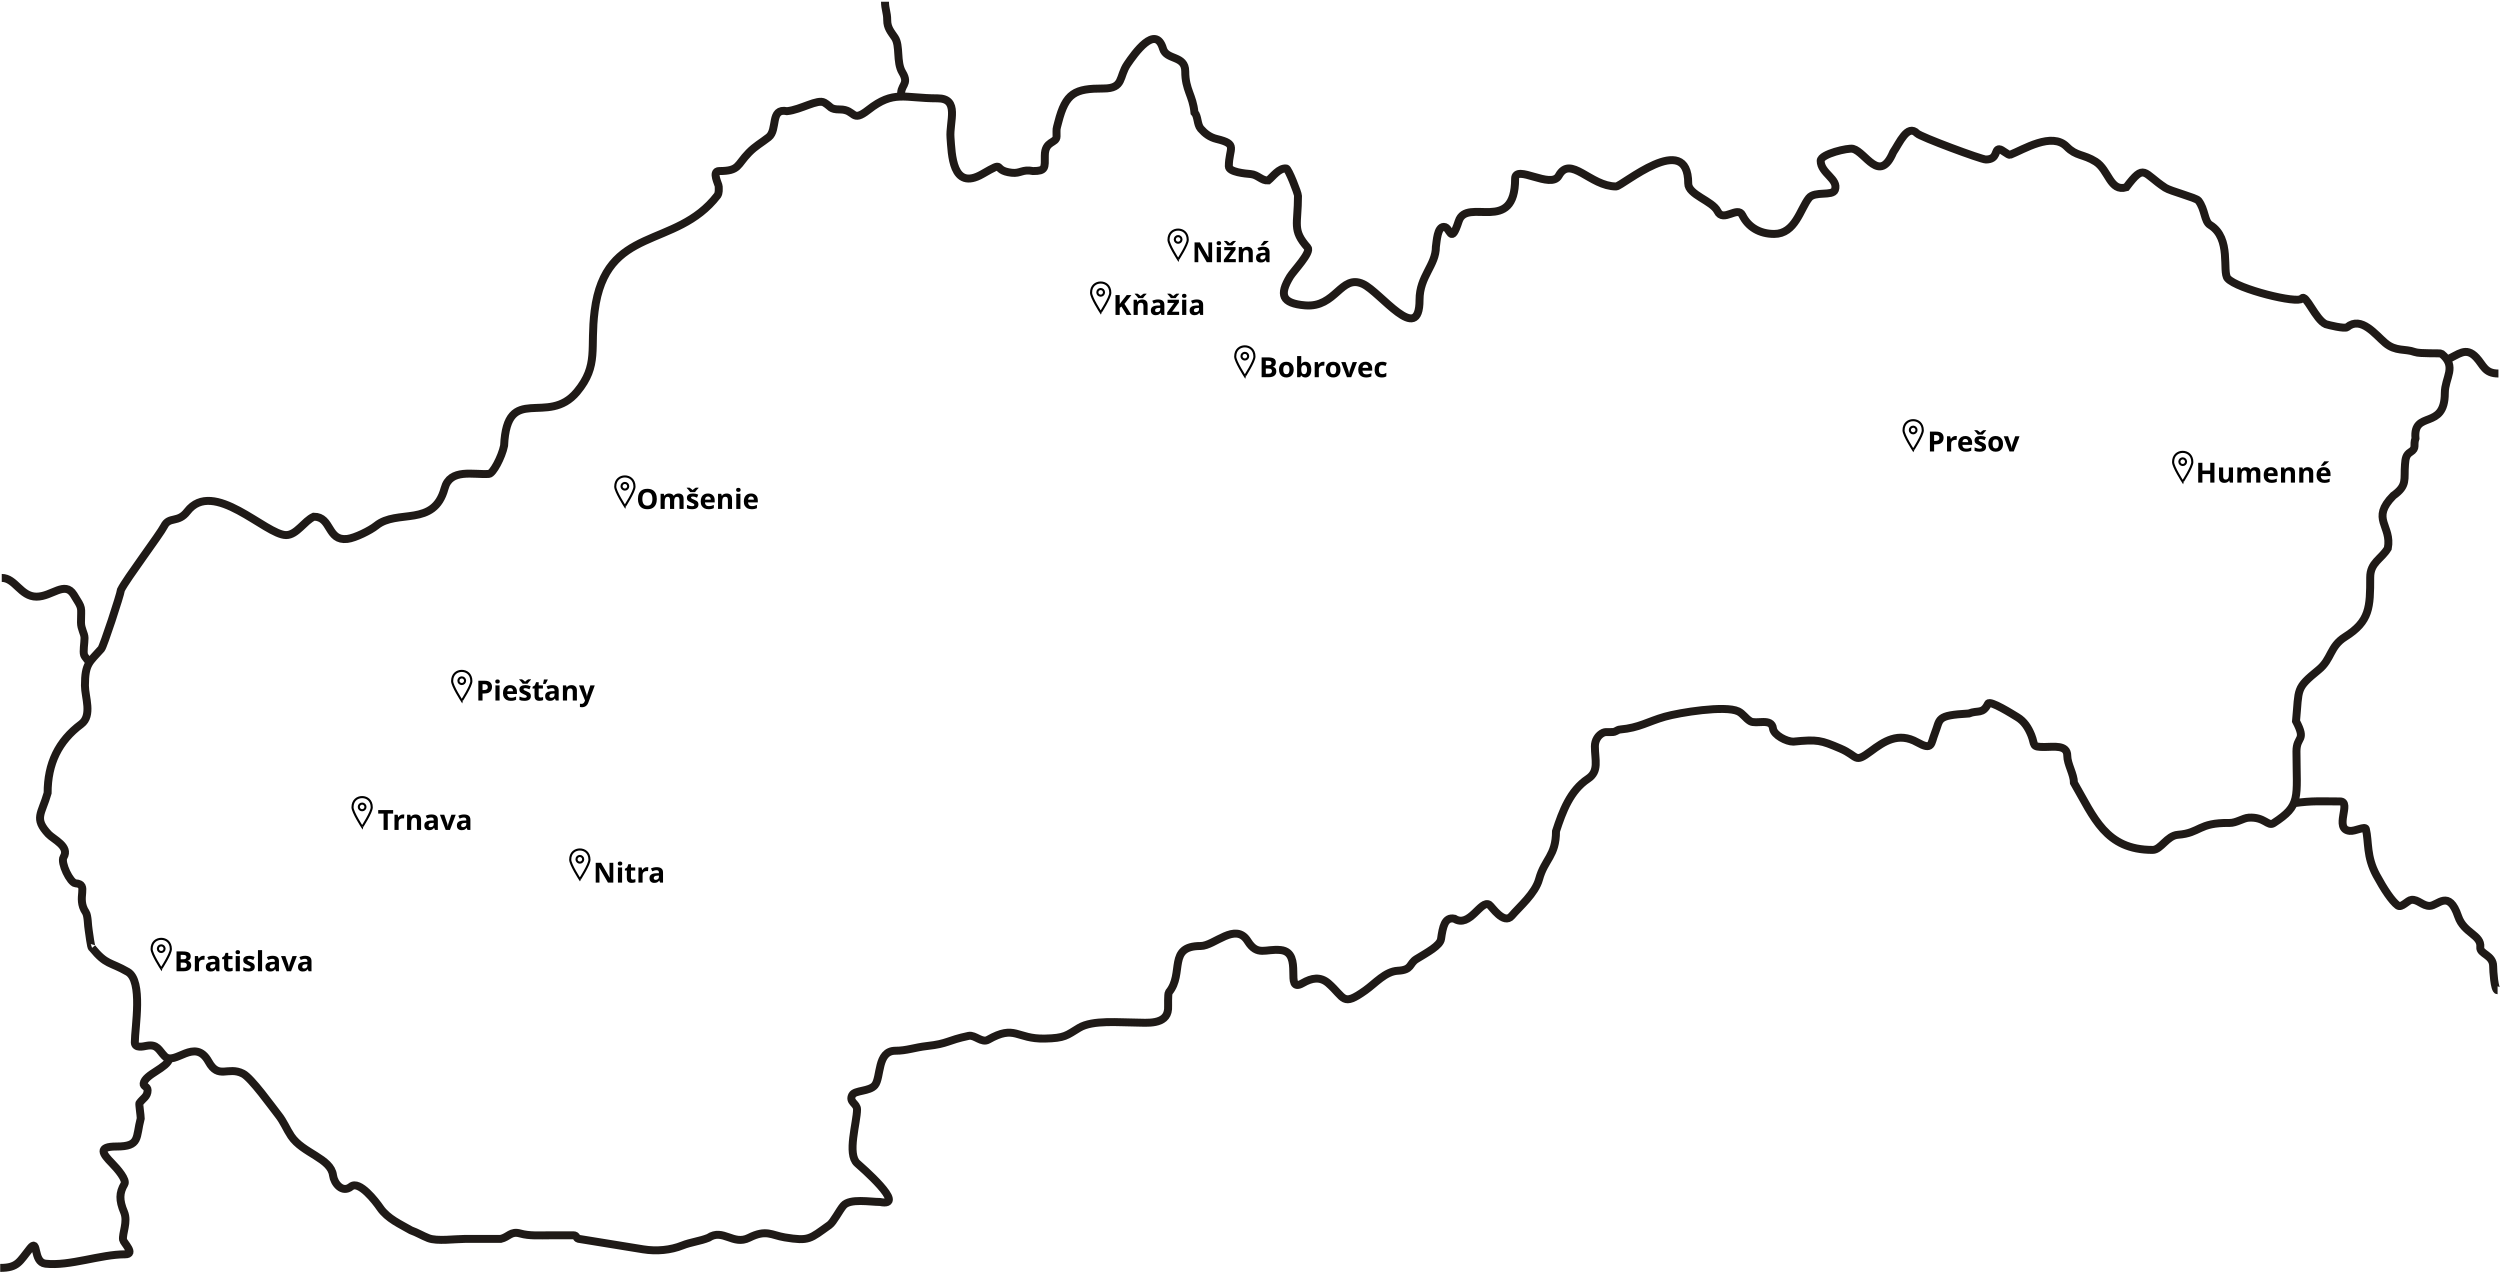
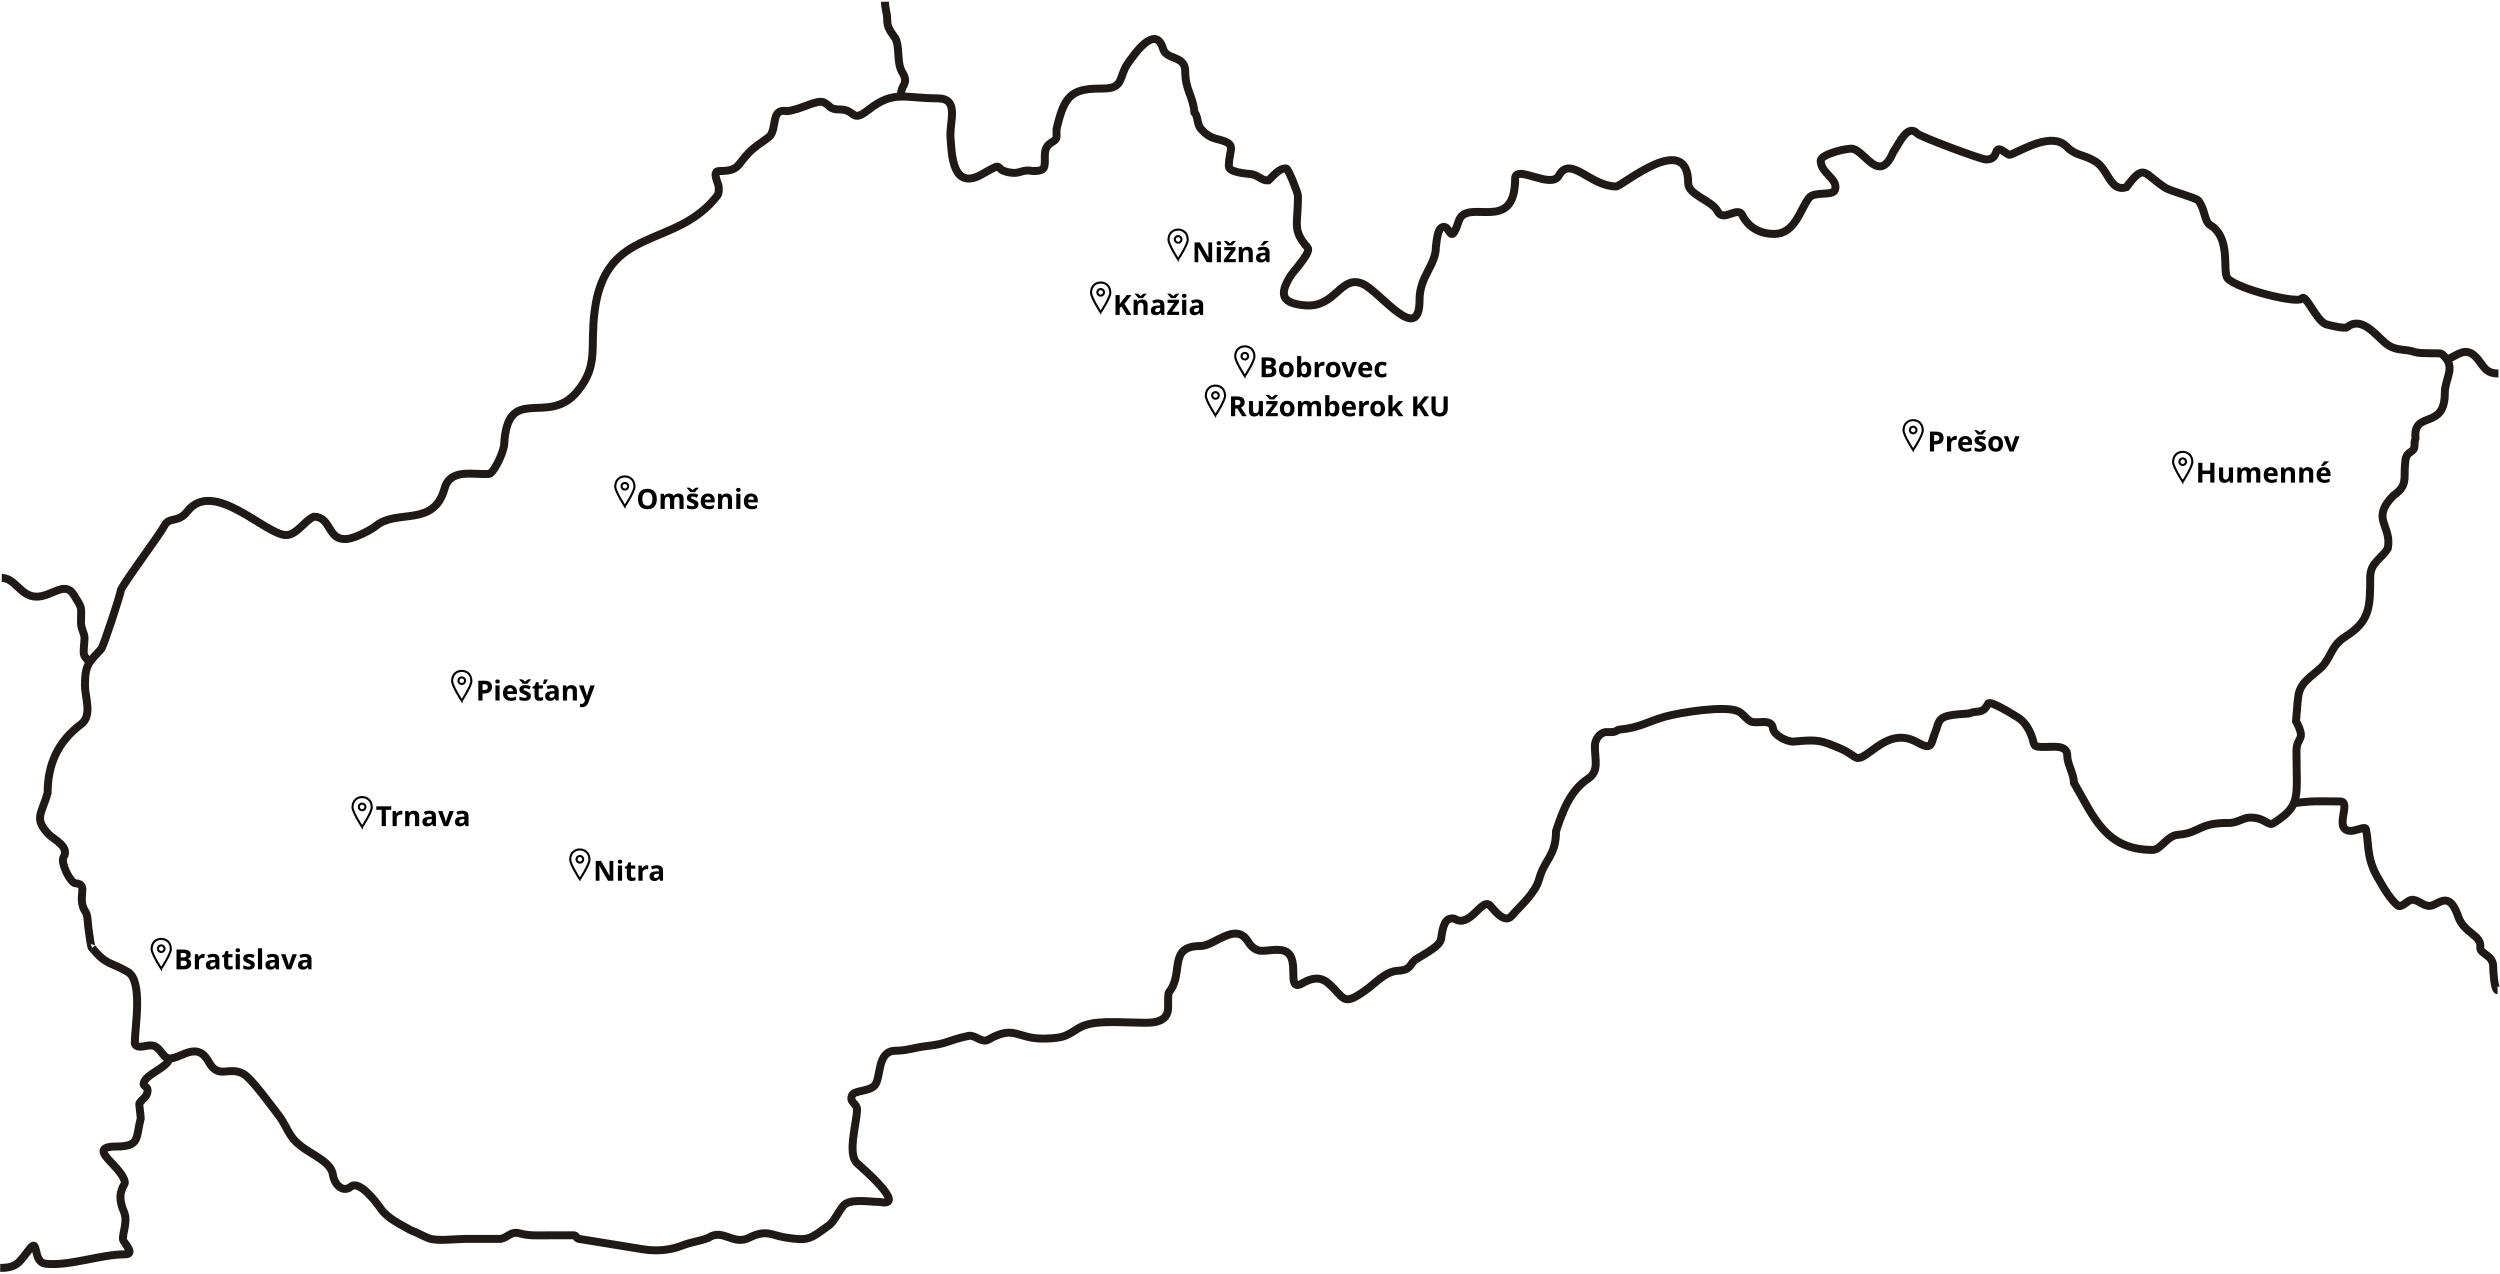
<svg xmlns="http://www.w3.org/2000/svg" xml:space="preserve" width="2642px" height="1346px" style="shape-rendering:geometricPrecision; text-rendering:geometricPrecision; image-rendering:optimizeQuality; fill-rule:evenodd; clip-rule:evenodd" viewBox="0 0 2642 1346" version="1.1" id="svg32">
  <defs id="defs12">
    <style type="text/css" id="style10">
    .str1 {stroke:#1F1A17;stroke-width:4.166}
    .str0 {stroke:#1F1A17;stroke-width:8.334}
    .fil0 {fill:none}
    .fil1 {fill:#1F1A17}
    .fnt0 {font-weight:normal;font-size:33.337;font-family:'Arial'}
   </style>
  </defs>
  <g id="layer4" style="display:inline">
    <path style="clip-rule:evenodd;fill:none;fill-rule:evenodd;stroke:#1f1a17;stroke-width:8.419;image-rendering:optimizeQuality;shape-rendering:geometricPrecision;text-rendering:geometricPrecision" id="path15" d="m 97.291,1001.703 c -1.271,0.432 -2.997,-15.829 -3.544,-18.534 -0.964,-4.763 -0.712,-15.452 -3.101,-18.986 -10.589,-15.663 4.15,-29.611 -10.871,-30.708 -5.537,-0.404 -16.067,-21.954 -12.606,-27.607 6.882,-11.239 -10.853,-18.934 -15.947,-24.411 -15.608,-16.777 -7.241,-21.051 -0.886,-43.397 0,-31.056 11.403,-54.871 35.438,-72.781 12.122,-9.034 3.987,-28.861 3.987,-40.685 0,-23.589 4.778,-24.657 17.276,-38.877 2.292,-2.606 20.128,-56.918 20.82,-62.384 5.726,-11.587 41.167,-58.537 45.626,-67.356 5.345,-10.572 14.779,-2.899 24.363,-15.37 27.459,-35.728 82.911,24.863 104.541,24.863 11.129,0 19.134,-14.891 29.236,-19.438 19.051,0 13.987,26.019 35.438,23.507 8.165,-0.956 24.346,-8.981 30.565,-14.014 22.152,-17.927 60.934,2.081 72.204,-39.329 5.902,-21.688 30.709,-14.102 46.955,-15.37 4.077,-0.318 13.379,-17.507 15.947,-29.836 3.091,-67.319 45.98,-19.3 77.077,-56.959 23.287,-28.2 13.543,-45.681 18.605,-85.439 11.667,-91.654 85.421,-64.427 129.79,-122.055 1.81,-2.892 1.329,-6.076 1.329,-9.493 0,-2.268 -7.727,-16.274 0.443,-16.274 21.541,0 18.589,-6.313 31.451,-19.438 7.011,-7.155 13.202,-10.295 20.82,-16.274 9.966,-7.824 1.141,-31.199 19.491,-27.575 14.726,-1.502 32.281,-13.16 39.424,-9.041 7.248,4.178 5.651,7.233 16.39,7.233 16.977,0 11.899,14.758 30.122,0.452 26.921,-21.132 37.785,-12.206 73.09,-12.206 23.858,0 12.371,24.838 13.732,41.589 1.342,16.524 1.52,56.957 33.666,38.425 26.372,-15.205 9.074,-3.927 31.008,-1.356 9.347,1.095 11.178,-4.062 22.591,-1.808 13.467,0 12.403,-3.469 12.403,-16.274 0,-16.033 12.403,-12.785 12.403,-20.343 0,-9.726 -0.485,-6.091 1.772,-14.918 7.972,-31.174 17.667,-35.712 47.841,-35.712 21.666,0 16.108,-12.365 25.249,-25.767 7.45,-10.925 29.82,-42.739 37.652,-16.274 3.661,12.367 23.477,6.66 23.477,23.959 0,19.678 8.027,25.255 9.745,43.397 3.866,3.946 2.679,12.601 6.645,17.178 4.486,5.18 9.666,9.109 16.833,10.849 23.183,5.631 12.846,9.504 12.846,28.932 0,6.125 17.553,7.674 23.034,8.137 7.634,0.646 11.623,7.24 18.605,6.781 4.801,-3.885 11.453,-13.454 19.048,-12.658 2.263,0.236 12.403,26.043 12.403,28.932 0,30.671 -6.414,35.808 10.188,54.699 4.275,4.863 -15.034,24.818 -18.605,30.74 -11.389,18.889 -8.955,28.181 15.947,30.288 32.61,2.761 37.645,-33.339 61.13,-22.603 18.451,8.436 59.801,65.799 59.801,16.726 0,-24.917 17.276,-36.326 17.276,-56.055 0.919,-6.105 1.502,-20.961 8.479,-21.024 7.04,-0.063 6.888,20.578 15.626,-6.03 8.465,-25.781 59.617,14.952 59.617,-44.823 0,-15.95 37.962,11.481 46.069,-3.164 12.444,-22.479 33.236,11.301 60.687,11.301 6.105,0 76.191,-60.41 76.191,-3.164 0,12.08 25.567,18.267 31.008,29.384 5.945,12.15 21.192,-6.031 26.135,4.069 6.245,12.762 18.445,19.891 33.666,19.891 22.311,0 27.476,-26.293 36.767,-37.973 6.104,-7.675 24.999,-1.615 27.464,-8.589 4.077,-11.536 -15.061,-17.457 -15.061,-30.74 0,-7.223 29.3,-13.916 34.109,-12.658 13.436,3.515 28.078,37.647 42.525,3.616 6.597,-9.674 15.067,-30.282 25.249,-19.891 3.605,3.679 67.901,27.575 72.647,27.575 12.947,0 8.863,-10.849 14.175,-10.849 2.817,0 9.575,6.639 11.517,5.877 13.985,-5.487 44.121,-24.591 59.801,-8.589 10.114,10.321 17.494,7.615 30.565,15.822 13.849,8.698 15.193,32.201 32.337,27.123 19.704,-26.143 17.578,-14.936 41.196,0.452 5.654,3.684 32.6,10.514 34.995,13.562 7.234,9.207 6.161,21.941 12.403,25.767 23.069,14.144 12.42,49.583 18.605,56.507 10.009,11.205 74.357,27.182 78.406,21.247 3.942,-5.778 14.578,22.557 25.249,27.123 2.765,0.873 20.156,5.182 22.591,3.164 14.887,-12.33 30.118,8.209 40.31,16.726 11.127,9.298 20.837,5.75 31.008,9.493 5.819,2.141 27.159,0.845 28.35,1.808 16.893,13.671 3.544,25.104 3.544,41.589 0,39.953 -33.799,17.502 -31.008,47.918 -2.653,7.229 1.612,10.115 -5.316,14.466 -4.753,2.984 -5.251,6.844 -5.759,13.11 -1.315,16.182 2.857,22.041 -12.403,33 -24.388,24.888 -1.151,31.303 -5.759,55.603 -6.95,11.528 -18.605,14.994 -18.605,30.74 0,31.649 -0.355,46.369 -26.578,62.836 -16.308,10.242 -14.078,23.519 -27.907,34.808 -24.504,20.006 -20.613,19.337 -23.92,54.247 11.374,21.767 0.424,15.247 0.471,32.074 0.142,49.754 5.072,56.684 -24.18,75.702 -6.011,3.908 -9.428,-6.842 -26.28,-5.772 -5.945,0.377 -13.045,5.69 -20.443,5.585 -33.066,-0.471 -30.479,10.664 -54.354,12.491 -11.605,0.888 -18.044,15.988 -26.709,15.988 -49.75,0 -61.978,-34.32 -83.17,-70.898 0,-8.972 -7.069,-19.799 -7.069,-28.629 0,-11.914 -14.525,-9.242 -24.078,-9.242 -13.966,0 -9.651,-1.785 -13.916,-12.398 -3.276,-8.153 -7.69,-14.881 -14.8,-19.161 -4.75,-2.858 -28.961,-18.211 -30.925,-14.202 -5.627,11.488 -10.603,6.53 -20.322,10.37 -35.099,2.054 -29.745,5.455 -36.006,21.19 -4.255,10.697 -2.21,18.444 -18.555,9.242 -19.996,-11.257 -35.313,-0.761 -49.038,9.468 -17.961,13.384 -12.872,5.305 -32.251,-2.93 -20.625,-8.765 -23.863,-9.761 -49.701,-7.214 -6.929,0 -20.508,-6.771 -21.427,-13.976 -1.485,-11.65 -17.856,-3.895 -24.078,-7.664 -4.889,-2.961 -7.699,-8.027 -12.591,-10.37 -13.841,-6.63 -62.397,1.344 -77.534,5.636 -17.757,5.033 -27.203,11.774 -47.271,13.525 -1.514,0 -3.554,1.179 -4.639,1.803 -3.577,2.064 -9.684,-0.054 -13.254,1.578 -5.496,2.515 -8.836,8.218 -8.836,14.427 0,14.467 4.693,26.319 -7.29,34.265 -18.85,12.497 -26.96,34.523 -33.797,55.455 0,26.161 -12.117,29.498 -17.892,50.721 -4.114,15.116 -20.725,29.008 -28.989,38.768 -8.266,9.763 -20.993,-9.955 -23.584,-11.717 -8.896,-6.05 -20.569,24.992 -36.889,14.653 -10.308,-2.173 -12.299,8.79 -14.137,21.415 -1.034,7.099 -14.398,14.113 -25.937,21.194 -8.1,4.97 -4.349,11.573 -19.788,12.395 -13.089,0.697 -23.703,13.253 -34.239,20.739 -24.676,17.533 -21.37,8.064 -39.319,-7.664 -8.434,-7.105 -17.225,-5.608 -26.949,0 -20.373,11.748 1.664,-32.32 -23.194,-34.941 -16.031,-1.689 -24.577,7.023 -34.901,-9.468 -12.845,-20.516 -35.324,5.185 -49.701,5.185 -35.342,0 -17.074,29.014 -33.576,48.917 -1.301,1.925 -0.648,14.682 -0.884,17.809 -1.288,17.136 -23.549,14.261 -33.576,14.202 -17.462,0 -46.014,-3.119 -60.525,5.636 -13.291,8.018 -14.806,10.82 -36.227,11.271 -30.251,0.636 -30.978,-15.139 -59.817,1.213 -6.693,3.794 -13.868,-5.337 -20.465,-4.109 -23.467,4.979 -21.319,8.21 -44.302,10.787 -12.58,1.41 -21.416,4.959 -33.134,4.959 -19.739,0 -15.02,28.222 -21.869,36.519 -5.5,6.665 -21.137,5.11 -23.857,10.37 -3.811,7.374 5.08,8.835 5.08,15.104 0,13.609 -10.794,47.296 0.221,57.032 2.575,2.277 54.144,46.742 24.078,40.802 -10.28,0 -31.835,-4.003 -38.657,3.832 -4.352,4.998 -10.494,17.454 -14.8,20.514 -20.745,14.739 -21.148,17.358 -47.271,13.075 -14.047,-2.304 -19.342,-8.789 -37.773,0.451 -16.722,8.382 -27.455,-10.295 -42.853,0 -9.047,3.636 -18.628,4.506 -27.612,8.115 -12.211,4.906 -27.123,6.364 -41.307,4.058 l -68.416,-11.127 c -2.54,-0.64 -1.754,-3.7 -5.163,-3.7 h -7.8 -17.028 c -10.702,0 -21.854,0.843 -31.529,-1.906 -10.088,-2.865 -12.172,3.766 -20.653,5.718 h -37.901 c -10.381,0 -29.477,2.747 -38.45,-0.785 -6.747,-2.657 -11.717,-5.83 -18.475,-8.264 -10.879,-6.349 -24.708,-12.177 -32.692,-23.895 -4.455,-6.539 -21.956,-29.35 -30.704,-22.317 -9.258,7.44 -17.937,-3.612 -18.997,-11.947 -2.302,-18.108 -31.958,-23.183 -44.231,-41.459 -5.008,-7.458 -7.703,-15.022 -13.732,-22.603 -6.511,-8.185 -28.244,-38.827 -37.209,-43.397 -15.967,-8.137 -25.659,6.599 -36.324,-12.658 -14.614,-26.387 -35.666,5.192 -46.512,-5.877 -6.264,-6.393 -7.509,-12.99 -19.048,-10.849 -3.365,0.625 -12.403,2.893 -12.403,-3.616 0,-15.72 9.017,-65.05 -7.53,-74.589 -18.874,-10.882 -22.561,-6.834 -37.652,-25.315 m 81.845,116.796 c -2.181,10.227 -26.05,16.731 -27.36,26.662 -0.396,2.997 4.21,3.083 4.21,6.922 0,7.03 -4.999,8.472 -8.654,13.844 -0.51,0.749 1.403,13.186 1.403,15.992 -5.357,20.31 -0.339,29.72 -25.703,29.72 -20.068,0 -14.692,7.509 -4.692,17.715 6.005,6.129 15.771,17.573 13.121,22.019 -5.436,9.121 -5.638,17.054 -0.353,29.574 4.3,10.184 -2.088,22.619 -1.044,29.286 0.468,2.991 13.44,15.314 2.345,15.314 -26.296,0 -58.909,12.768 -84.373,9.912 -13.577,-1.524 -7.131,-27.48 -16.139,-16.309 -11.444,14.195 -13.015,20.755 -31.681,20.755 M 94.242,700.727 c 0.417,-1.495 -4.517,-5.938 -5.381,-8.593 -1.204,-3.696 0.468,-12.548 0.468,-17.901 0,-4.858 -3.742,-9.426 -3.742,-16.469 0,-17.435 2.234,-13.464 -7.718,-29.358 -9.358,-14.943 -23.038,2.148 -39.293,2.148 -16.8,0 -22.47,-19.811 -36.72,-19.811 M 952.555,102.057 c -2.13,-12.583 9.112,-12.142 0.999,-25.596 -6.551,-10.867 -2.037,-28.141 -7.972,-36.85 -4.033,-5.919 -7.972,-10.3 -7.972,-18.186 0,-8.424 -2.344,-11.664 -2.344,-19.622 M 2585.966,380.011 c 12.094,-4.926 19.802,-14.249 30.988,-2.225 7.645,8.217 8.828,16.947 23.389,16.947 m -216.218,454.117 c 19.377,-2.826 29.77,-1.881 48.848,-1.881 12.822,0 -7.275,29.428 10.317,31.107 5.686,0.542 16.148,-5.299 16.943,-1.97 3.299,13.811 0.385,28.87 11.195,48.87 7.904,14.624 16.232,27.208 22.511,31.939 3.968,2.988 10.453,-5.573 14.538,-5.963 6.874,-0.658 11.849,6.563 19.2,6.401 8.907,-0.195 20.127,-18.191 30.128,11.159 6.09,17.876 24.764,19.396 23.359,32.558 -0.767,7.185 13.6,8.024 13.6,20.1 0,4.746 1.295,25.365 4.69,25.365" class="fil0 str0" />
  </g>
  <g transform="translate(1018.548,-16.04641)" id="g4627">
    <text id="text4607" y="293.155" x="241.215" style="font-style:normal;font-variant:normal;font-weight:normal;font-stretch:normal;font-size:40px;line-height:125%;font-family:Wingdings;-inkscape-font-specification:Wingdings;letter-spacing:0px;word-spacing:-1.23px;fill:#000000;fill-opacity:1;stroke:none;stroke-width:1px;stroke-linecap:butt;stroke-linejoin:miter;stroke-opacity:1" xml:space="preserve">
      <tspan style="font-style:normal;font-variant:normal;font-weight:bold;font-stretch:normal;font-size:29.333px;font-family:sans-serif;-inkscape-font-specification:'sans-serif Bold'" y="293.155" x="241.215" id="tspan4605">Nižná</tspan>
    </text>
    <text xml:space="preserve" style="font-style:normal;font-variant:normal;font-weight:normal;font-stretch:normal;font-size:40px;line-height:125%;font-family:Wingdings;-inkscape-font-specification:Wingdings;letter-spacing:0px;word-spacing:-1.23px;fill:#000000;fill-opacity:1;stroke:none;stroke-width:1px;stroke-linecap:butt;stroke-linejoin:miter;stroke-opacity:1" x="1781.416" y="213.89" id="text4611">
      <tspan id="tspan4609" x="1781.416" y="250.486" style="font-style:normal;font-variant:normal;font-weight:bold;font-stretch:normal;font-size:29.333px;font-family:sans-serif;-inkscape-font-specification:'sans-serif Bold'" />
    </text>
-     <text xml:space="preserve" style="font-style:normal;font-variant:normal;font-weight:normal;font-stretch:normal;font-size:40px;line-height:125%;font-family:Wingdings;-inkscape-font-specification:Wingdings;letter-spacing:0px;word-spacing:-1.23px;fill:#000000;fill-opacity:1;stroke:none;stroke-width:1px;stroke-linecap:butt;stroke-linejoin:miter;stroke-opacity:1" x="-619.462" y="893.097" id="text5266">
-       <tspan id="tspan5264" x="-619.462" y="893.097" style="font-style:normal;font-variant:normal;font-weight:bold;font-stretch:normal;font-size:29.333px;font-family:sans-serif;-inkscape-font-specification:'sans-serif Bold'">Trnava</tspan>
+     <text xml:space="preserve" style="font-style:normal;font-variant:normal;font-weight:normal;font-stretch:normal;font-size:40px;line-height:125%;font-family:Wingdings;-inkscape-font-specification:Wingdings;letter-spacing:0px;word-spacing:-1.23px;fill:#000000;fill-opacity:1;stroke:none;stroke-width:1px;stroke-linecap:butt;stroke-linejoin:miter;stroke-opacity:1" x="-621.462" y="889.097" id="text5266">
+       <tspan id="tspan5264" x="-621.462" y="889.097" style="font-style:normal;font-variant:normal;font-weight:bold;font-stretch:normal;font-size:29.333px;font-family:sans-serif;-inkscape-font-specification:'sans-serif Bold'">Trnava</tspan>
    </text>
    <text xml:space="preserve" style="font-style:normal;font-variant:normal;font-weight:normal;font-stretch:normal;font-size:40px;line-height:125%;font-family:Wingdings;-inkscape-font-specification:Wingdings;letter-spacing:0px;word-spacing:-1.23px;fill:#000000;fill-opacity:1;stroke:none;stroke-width:1px;stroke-linecap:butt;stroke-linejoin:miter;stroke-opacity:1" x="1301.873" y="526.044" id="text5276">
      <tspan id="tspan5274" x="1301.873" y="526.044" style="font-style:normal;font-variant:normal;font-weight:bold;font-stretch:normal;font-size:29.333px;font-family:sans-serif;-inkscape-font-specification:'sans-serif Bold'">Humenné</tspan>
    </text>
    <g transform="matrix(0.09405002,0,0,0.1011074,-674.1796,717.2433)" id="g5282">
      <g id="g4552-2-5-2-5-8" transform="matrix(0.6156677,0,0,0.5726938,1444.821,72.65758)" style="clip-rule:evenodd;fill:none;fill-rule:evenodd;stroke:#000000;stroke-width:38.38;stroke-miterlimit:4;stroke-dasharray:none;stroke-opacity:1;image-rendering:optimizeQuality;shape-rendering:geometricPrecision;text-rendering:geometricPrecision">
        <path id="path4550-2-21-0-6-0" d="m 133.383,551.7 c 0,0.1 0.2,0.3 0.2,0.3 0,0 175.2,-269 175.2,-357.4 0,-130.1 -88.8,-186.7 -175.4,-186.9 -86.6,0.2 -175.4,56.8 -175.4,186.9 0,88.4 175.3,357.4 175.3,357.4 0,0 0.1,-0.3 0.1,-0.3 z M 72.683,187.2 c 0,-33.6 27.2,-60.8 60.8,-60.8 33.6,0 60.8,27.2 60.8,60.8 0,33.6 -27.3,60.8 -60.9,60.8 -33.5,0 -60.7,-27.2 -60.7,-60.8 z" style="fill:none;stroke-width:38.38;stroke-miterlimit:4;stroke-dasharray:none" />
      </g>
    </g>
    <text id="text5286" y="756.401" x="-515.674" style="font-style:normal;font-variant:normal;font-weight:normal;font-stretch:normal;font-size:40px;line-height:125%;font-family:Wingdings;-inkscape-font-specification:Wingdings;letter-spacing:0px;word-spacing:-1.23px;fill:#000000;fill-opacity:1;stroke:none;stroke-width:1px;stroke-linecap:butt;stroke-linejoin:miter;stroke-opacity:1" xml:space="preserve">
      <tspan style="font-style:normal;font-variant:normal;font-weight:bold;font-stretch:normal;font-size:29.333px;font-family:sans-serif;-inkscape-font-specification:'sans-serif Bold'" y="756.401" x="-515.674" id="tspan5284">Piešťany</tspan>
    </text>
-     <text xml:space="preserve" style="font-style:normal;font-variant:normal;font-weight:normal;font-stretch:normal;font-size:40px;line-height:125%;font-family:Wingdings;-inkscape-font-specification:Wingdings;letter-spacing:0px;word-spacing:-1.23px;fill:#000000;fill-opacity:1;stroke:none;stroke-width:1px;stroke-linecap:butt;stroke-linejoin:miter;stroke-opacity:1" x="-391.636" y="948.788" id="text5296">
-       <tspan id="tspan5294" x="-391.636" y="948.788" style="font-style:normal;font-variant:normal;font-weight:bold;font-stretch:normal;font-size:29.333px;font-family:sans-serif;-inkscape-font-specification:'sans-serif Bold'">Nitra</tspan>
+     <text xml:space="preserve" style="font-style:normal;font-variant:normal;font-weight:normal;font-stretch:normal;font-size:40px;line-height:125%;font-family:Wingdings;-inkscape-font-specification:Wingdings;letter-spacing:0px;word-spacing:-1.23px;fill:#000000;fill-opacity:1;stroke:none;stroke-width:1px;stroke-linecap:butt;stroke-linejoin:miter;stroke-opacity:1" x="-391.636" y="946.788" id="text5296">
+       <tspan id="tspan5294" x="-391.636" y="946.788" style="font-style:normal;font-variant:normal;font-weight:bold;font-stretch:normal;font-size:29.333px;font-family:sans-serif;-inkscape-font-specification:'sans-serif Bold'">Nitra</tspan>
    </text>
    <text id="text5306" y="414.662" x="312.095" style="font-style:normal;font-variant:normal;font-weight:normal;font-stretch:normal;font-size:40px;line-height:125%;font-family:Wingdings;-inkscape-font-specification:Wingdings;letter-spacing:0px;word-spacing:-1.23px;fill:#000000;fill-opacity:1;stroke:none;stroke-width:1px;stroke-linecap:butt;stroke-linejoin:miter;stroke-opacity:1" xml:space="preserve">
      <tspan style="font-style:normal;font-variant:normal;font-weight:bold;font-stretch:normal;font-size:29.333px;font-family:sans-serif;-inkscape-font-specification:'sans-serif Bold'" y="414.662" x="312.095" id="tspan5304">Bobrovec</tspan>
    </text>
-     <text xml:space="preserve" style="font-style:normal;font-variant:normal;font-weight:normal;font-stretch:normal;font-size:40px;line-height:125%;font-family:Wingdings;-inkscape-font-specification:Wingdings;letter-spacing:0px;word-spacing:-1.23px;fill:#000000;fill-opacity:1;stroke:none;stroke-width:1px;stroke-linecap:butt;stroke-linejoin:miter;stroke-opacity:1" x="-834.631" y="1042.45" id="text5316">
-       <tspan id="tspan5314" x="-834.631" y="1042.45" style="font-style:normal;font-variant:normal;font-weight:bold;font-stretch:normal;font-size:29.333px;font-family:sans-serif;-inkscape-font-specification:'sans-serif Bold'">Bratislava</tspan>
+     <text xml:space="preserve" style="font-style:normal;font-variant:normal;font-weight:normal;font-stretch:normal;font-size:40px;line-height:125%;font-family:Wingdings;-inkscape-font-specification:Wingdings;letter-spacing:0px;word-spacing:-1.23px;fill:#000000;fill-opacity:1;stroke:none;stroke-width:1px;stroke-linecap:butt;stroke-linejoin:miter;stroke-opacity:1" x="-834.631" y="1040.45" id="text5316">
+       <tspan id="tspan5314" x="-834.631" y="1040.45" style="font-style:normal;font-variant:normal;font-weight:bold;font-stretch:normal;font-size:29.333px;font-family:sans-serif;-inkscape-font-specification:'sans-serif Bold'">Bratislava</tspan>
    </text>
    <text id="text5326" y="493.135" x="1018.356" style="font-style:normal;font-variant:normal;font-weight:normal;font-stretch:normal;font-size:40px;line-height:125%;font-family:Wingdings;-inkscape-font-specification:Wingdings;letter-spacing:0px;word-spacing:-1.23px;fill:#000000;fill-opacity:1;stroke:none;stroke-width:1px;stroke-linecap:butt;stroke-linejoin:miter;stroke-opacity:1" xml:space="preserve">
      <tspan style="font-style:normal;font-variant:normal;font-weight:bold;font-stretch:normal;font-size:29.333px;font-family:sans-serif;-inkscape-font-specification:'sans-serif Bold'" y="493.135" x="1018.356" id="tspan5324">Prešov</tspan>
    </text>
    <text xml:space="preserve" style="font-style:normal;font-variant:normal;font-weight:normal;font-stretch:normal;font-size:40px;line-height:125%;font-family:Wingdings;-inkscape-font-specification:Wingdings;letter-spacing:0px;word-spacing:-1.23px;fill:#000000;fill-opacity:1;stroke:none;stroke-width:1px;stroke-linecap:butt;stroke-linejoin:miter;stroke-opacity:1" x="-346.07" y="553.889" id="text5336">
      <tspan id="tspan5334" x="-346.07" y="553.889" style="font-style:normal;font-variant:normal;font-weight:bold;font-stretch:normal;font-size:29.333px;font-family:sans-serif;-inkscape-font-specification:'sans-serif Bold'">Omšenie</tspan>
    </text>
    <text id="text5346" y="348.845" x="157.679" style="font-style:normal;font-variant:normal;font-weight:normal;font-stretch:normal;font-size:40px;line-height:125%;font-family:Wingdings;-inkscape-font-specification:Wingdings;letter-spacing:0px;word-spacing:-1.23px;fill:#000000;fill-opacity:1;stroke:none;stroke-width:1px;stroke-linecap:butt;stroke-linejoin:miter;stroke-opacity:1" xml:space="preserve">
      <tspan style="font-style:normal;font-variant:normal;font-weight:bold;font-stretch:normal;font-size:29.333px;font-family:sans-serif;-inkscape-font-specification:'sans-serif Bold'" y="348.845" x="157.679" id="tspan5344">Kňažia</tspan>
    </text>
    <g id="g4552-2-5-2-5" transform="matrix(0.05790356,0,0,0.05790356,-365.9059,519.0885)" style="clip-rule:evenodd;fill:none;fill-rule:evenodd;stroke:#000000;stroke-width:38.38;stroke-miterlimit:4;stroke-dasharray:none;stroke-opacity:1;image-rendering:optimizeQuality;shape-rendering:geometricPrecision;text-rendering:geometricPrecision">
      <path id="path4550-2-21-0-6" d="m 133.383,551.7 c 0,0.1 0.2,0.3 0.2,0.3 0,0 175.2,-269 175.2,-357.4 0,-130.1 -88.8,-186.7 -175.4,-186.9 -86.6,0.2 -175.4,56.8 -175.4,186.9 0,88.4 175.3,357.4 175.3,357.4 0,0 0.1,-0.3 0.1,-0.3 z M 72.683,187.2 c 0,-33.6 27.2,-60.8 60.8,-60.8 33.6,0 60.8,27.2 60.8,60.8 0,33.6 -27.3,60.8 -60.9,60.8 -33.5,0 -60.7,-27.2 -60.7,-60.8 z" style="fill:none;stroke-width:38.38;stroke-miterlimit:4;stroke-dasharray:none" />
    </g>
    <g id="g4552-2-5-2-5-6" transform="matrix(0.05790356,0,0,0.05790356,-413.4936,913.3153)" style="clip-rule:evenodd;fill:none;fill-rule:evenodd;stroke:#000000;stroke-width:38.38;stroke-miterlimit:4;stroke-dasharray:none;stroke-opacity:1;image-rendering:optimizeQuality;shape-rendering:geometricPrecision;text-rendering:geometricPrecision">
      <path id="path4550-2-21-0-6-8" d="m 133.383,551.7 c 0,0.1 0.2,0.3 0.2,0.3 0,0 175.2,-269 175.2,-357.4 0,-130.1 -88.8,-186.7 -175.4,-186.9 -86.6,0.2 -175.4,56.8 -175.4,186.9 0,88.4 175.3,357.4 175.3,357.4 0,0 0.1,-0.3 0.1,-0.3 z M 72.683,187.2 c 0,-33.6 27.2,-60.8 60.8,-60.8 33.6,0 60.8,27.2 60.8,60.8 0,33.6 -27.3,60.8 -60.9,60.8 -33.5,0 -60.7,-27.2 -60.7,-60.8 z" style="fill:none;stroke-width:38.38;stroke-miterlimit:4;stroke-dasharray:none" />
    </g>
    <g id="g4552-2-5-2-5-3" transform="matrix(0.05790356,0,0,0.05790356,-643.5697,857.9651)" style="clip-rule:evenodd;fill:none;fill-rule:evenodd;stroke:#000000;stroke-width:38.38;stroke-miterlimit:4;stroke-dasharray:none;stroke-opacity:1;image-rendering:optimizeQuality;shape-rendering:geometricPrecision;text-rendering:geometricPrecision">
      <path id="path4550-2-21-0-6-1" d="m 133.383,551.7 c 0,0.1 0.2,0.3 0.2,0.3 0,0 175.2,-269 175.2,-357.4 0,-130.1 -88.8,-186.7 -175.4,-186.9 -86.6,0.2 -175.4,56.8 -175.4,186.9 0,88.4 175.3,357.4 175.3,357.4 0,0 0.1,-0.3 0.1,-0.3 z M 72.683,187.2 c 0,-33.6 27.2,-60.8 60.8,-60.8 33.6,0 60.8,27.2 60.8,60.8 0,33.6 -27.3,60.8 -60.9,60.8 -33.5,0 -60.7,-27.2 -60.7,-60.8 z" style="fill:none;stroke-width:38.38;stroke-miterlimit:4;stroke-dasharray:none" />
    </g>
    <g id="g4552-2-5-2-5-9" transform="matrix(0.05790356,0,0,0.05790356,-855.8832,1007.778)" style="clip-rule:evenodd;fill:none;fill-rule:evenodd;stroke:#000000;stroke-width:38.38;stroke-miterlimit:4;stroke-dasharray:none;stroke-opacity:1;image-rendering:optimizeQuality;shape-rendering:geometricPrecision;text-rendering:geometricPrecision">
      <path id="path4550-2-21-0-6-9" d="m 133.383,551.7 c 0,0.1 0.2,0.3 0.2,0.3 0,0 175.2,-269 175.2,-357.4 0,-130.1 -88.8,-186.7 -175.4,-186.9 -86.6,0.2 -175.4,56.8 -175.4,186.9 0,88.4 175.3,357.4 175.3,357.4 0,0 0.1,-0.3 0.1,-0.3 z M 72.683,187.2 c 0,-33.6 27.2,-60.8 60.8,-60.8 33.6,0 60.8,27.2 60.8,60.8 0,33.6 -27.3,60.8 -60.9,60.8 -33.5,0 -60.7,-27.2 -60.7,-60.8 z" style="fill:none;stroke-width:38.38;stroke-miterlimit:4;stroke-dasharray:none" />
    </g>
    <g id="g4552-2-5-2-5-89" transform="matrix(0.05790356,0,0,0.05790356,136.9213,314.1626)" style="clip-rule:evenodd;fill:none;fill-rule:evenodd;stroke:#000000;stroke-width:38.38;stroke-miterlimit:4;stroke-dasharray:none;stroke-opacity:1;image-rendering:optimizeQuality;shape-rendering:geometricPrecision;text-rendering:geometricPrecision">
      <path id="path4550-2-21-0-6-85" d="m 133.383,551.7 c 0,0.1 0.2,0.3 0.2,0.3 0,0 175.2,-269 175.2,-357.4 0,-130.1 -88.8,-186.7 -175.4,-186.9 -86.6,0.2 -175.4,56.8 -175.4,186.9 0,88.4 175.3,357.4 175.3,357.4 0,0 0.1,-0.3 0.1,-0.3 z M 72.683,187.2 c 0,-33.6 27.2,-60.8 60.8,-60.8 33.6,0 60.8,27.2 60.8,60.8 0,33.6 -27.3,60.8 -60.9,60.8 -33.5,0 -60.7,-27.2 -60.7,-60.8 z" style="fill:none;stroke-width:38.38;stroke-miterlimit:4;stroke-dasharray:none" />
    </g>
    <g id="g4552-2-5-2-5-69" transform="matrix(0.05790356,0,0,0.05790356,218.7719,258.2373)" style="clip-rule:evenodd;fill:none;fill-rule:evenodd;stroke:#000000;stroke-width:38.38;stroke-miterlimit:4;stroke-dasharray:none;stroke-opacity:1;image-rendering:optimizeQuality;shape-rendering:geometricPrecision;text-rendering:geometricPrecision">
      <path id="path4550-2-21-0-6-00" d="m 133.383,551.7 c 0,0.1 0.2,0.3 0.2,0.3 0,0 175.2,-269 175.2,-357.4 0,-130.1 -88.8,-186.7 -175.4,-186.9 -86.6,0.2 -175.4,56.8 -175.4,186.9 0,88.4 175.3,357.4 175.3,357.4 0,0 0.1,-0.3 0.1,-0.3 z M 72.683,187.2 c 0,-33.6 27.2,-60.8 60.8,-60.8 33.6,0 60.8,27.2 60.8,60.8 0,33.6 -27.3,60.8 -60.9,60.8 -33.5,0 -60.7,-27.2 -60.7,-60.8 z" style="fill:none;stroke-width:38.38;stroke-miterlimit:4;stroke-dasharray:none" />
    </g>
    <g id="g4552-2-5-2-5-34" transform="matrix(0.05790356,0,0,0.05790356,289.2722,381.6129)" style="clip-rule:evenodd;fill:none;fill-rule:evenodd;stroke:#000000;stroke-width:38.38;stroke-miterlimit:4;stroke-dasharray:none;stroke-opacity:1;image-rendering:optimizeQuality;shape-rendering:geometricPrecision;text-rendering:geometricPrecision">
      <path id="path4550-2-21-0-6-7" d="m 133.383,551.7 c 0,0.1 0.2,0.3 0.2,0.3 0,0 175.2,-269 175.2,-357.4 0,-130.1 -88.8,-186.7 -175.4,-186.9 -86.6,0.2 -175.4,56.8 -175.4,186.9 0,88.4 175.3,357.4 175.3,357.4 0,0 0.1,-0.3 0.1,-0.3 z M 72.683,187.2 c 0,-33.6 27.2,-60.8 60.8,-60.8 33.6,0 60.8,27.2 60.8,60.8 0,33.6 -27.3,60.8 -60.9,60.8 -33.5,0 -60.7,-27.2 -60.7,-60.8 z" style="fill:none;stroke-width:38.38;stroke-miterlimit:4;stroke-dasharray:none" />
    </g>
    <g id="g4552-2-5-2-5-62" transform="matrix(0.05790356,0,0,0.05790356,995.5631,459.6382)" style="clip-rule:evenodd;fill:none;fill-rule:evenodd;stroke:#000000;stroke-width:38.38;stroke-miterlimit:4;stroke-dasharray:none;stroke-opacity:1;image-rendering:optimizeQuality;shape-rendering:geometricPrecision;text-rendering:geometricPrecision">
      <path id="path4550-2-21-0-6-92" d="m 133.383,551.7 c 0,0.1 0.2,0.3 0.2,0.3 0,0 175.2,-269 175.2,-357.4 0,-130.1 -88.8,-186.7 -175.4,-186.9 -86.6,0.2 -175.4,56.8 -175.4,186.9 0,88.4 175.3,357.4 175.3,357.4 0,0 0.1,-0.3 0.1,-0.3 z M 72.683,187.2 c 0,-33.6 27.2,-60.8 60.8,-60.8 33.6,0 60.8,27.2 60.8,60.8 0,33.6 -27.3,60.8 -60.9,60.8 -33.5,0 -60.7,-27.2 -60.7,-60.8 z" style="fill:none;stroke-width:38.38;stroke-miterlimit:4;stroke-dasharray:none" />
    </g>
    <g id="g4552-2-5-2-5-2" transform="matrix(0.05790356,0,0,0.05790356,1280.414,493.1259)" style="clip-rule:evenodd;fill:none;fill-rule:evenodd;stroke:#000000;stroke-width:38.38;stroke-miterlimit:4;stroke-dasharray:none;stroke-opacity:1;image-rendering:optimizeQuality;shape-rendering:geometricPrecision;text-rendering:geometricPrecision">
      <path id="path4550-2-21-0-6-4" d="m 133.383,551.7 c 0,0.1 0.2,0.3 0.2,0.3 0,0 175.2,-269 175.2,-357.4 0,-130.1 -88.8,-186.7 -175.4,-186.9 -86.6,0.2 -175.4,56.8 -175.4,186.9 0,88.4 175.3,357.4 175.3,357.4 0,0 0.1,-0.3 0.1,-0.3 z M 72.683,187.2 c 0,-33.6 27.2,-60.8 60.8,-60.8 33.6,0 60.8,27.2 60.8,60.8 0,33.6 -27.3,60.8 -60.9,60.8 -33.5,0 -60.7,-27.2 -60.7,-60.8 z" style="fill:none;stroke-width:38.38;stroke-miterlimit:4;stroke-dasharray:none" />
    </g>
+     <g style="clip-rule:evenodd;fill-rule:evenodd;image-rendering:optimizeQuality;shape-rendering:geometricPrecision;text-rendering:geometricPrecision" id="g4597" transform="translate(-1506.727,166.0833)">
+       <g id="g4583">
+         <text id="text4577" y="289.832" x="1786.479" style="font-style:normal;font-variant:normal;font-weight:normal;font-stretch:normal;font-size:40px;line-height:125%;font-family:Wingdings;-inkscape-font-specification:Wingdings;letter-spacing:0px;word-spacing:-1.23px;fill:#000000;fill-opacity:1;stroke:none;stroke-width:1px;stroke-linecap:butt;stroke-linejoin:miter;stroke-opacity:1" xml:space="preserve">
+           <tspan style="font-style:normal;font-variant:normal;font-weight:bold;font-stretch:normal;font-size:29.333px;font-family:sans-serif;-inkscape-font-specification:'sans-serif Bold'" y="289.832" x="1786.479" id="tspan4575">Ružomberok KU</tspan>
+         </text>
+         <text xml:space="preserve" style="font-style:normal;font-variant:normal;font-weight:normal;font-stretch:normal;font-size:40px;line-height:125%;font-family:Wingdings;-inkscape-font-specification:Wingdings;letter-spacing:0px;word-spacing:-1.23px;fill:#000000;fill-opacity:1;stroke:none;stroke-width:1px;stroke-linecap:butt;stroke-linejoin:miter;stroke-opacity:1" x="1786.479" y="289.832" id="text4581">
+           <tspan id="tspan4579" x="1786.479" y="326.428" style="font-style:normal;font-variant:normal;font-weight:bold;font-stretch:normal;font-size:29.333px;font-family:sans-serif;-inkscape-font-specification:'sans-serif Bold'" />
+         </text>
+         <g id="g4552-2-5-2-0" transform="matrix(0.05790356,0,0,0.05790356,1764.948,257.0172)" style="clip-rule:evenodd;fill:none;fill-rule:evenodd;stroke:#000000;stroke-width:38.38;stroke-miterlimit:4;stroke-dasharray:none;stroke-opacity:1;image-rendering:optimizeQuality;shape-rendering:geometricPrecision;text-rendering:geometricPrecision">
+           <path id="path4550-2-21-0-5" d="m 133.383,551.7 c 0,0.1 0.2,0.3 0.2,0.3 0,0 175.2,-269 175.2,-357.4 0,-130.1 -88.8,-186.7 -175.4,-186.9 -86.6,0.2 -175.4,56.8 -175.4,186.9 0,88.4 175.3,357.4 175.3,357.4 0,0 0.1,-0.3 0.1,-0.3 z M 72.683,187.2 c 0,-33.6 27.2,-60.8 60.8,-60.8 33.6,0 60.8,27.2 60.8,60.8 0,33.6 -27.3,60.8 -60.9,60.8 -33.5,0 -60.7,-27.2 -60.7,-60.8 z" style="fill:none;stroke-width:38.38;stroke-miterlimit:4;stroke-dasharray:none" />
+         </g>
+       </g>
+     </g>
  </g>
</svg>
